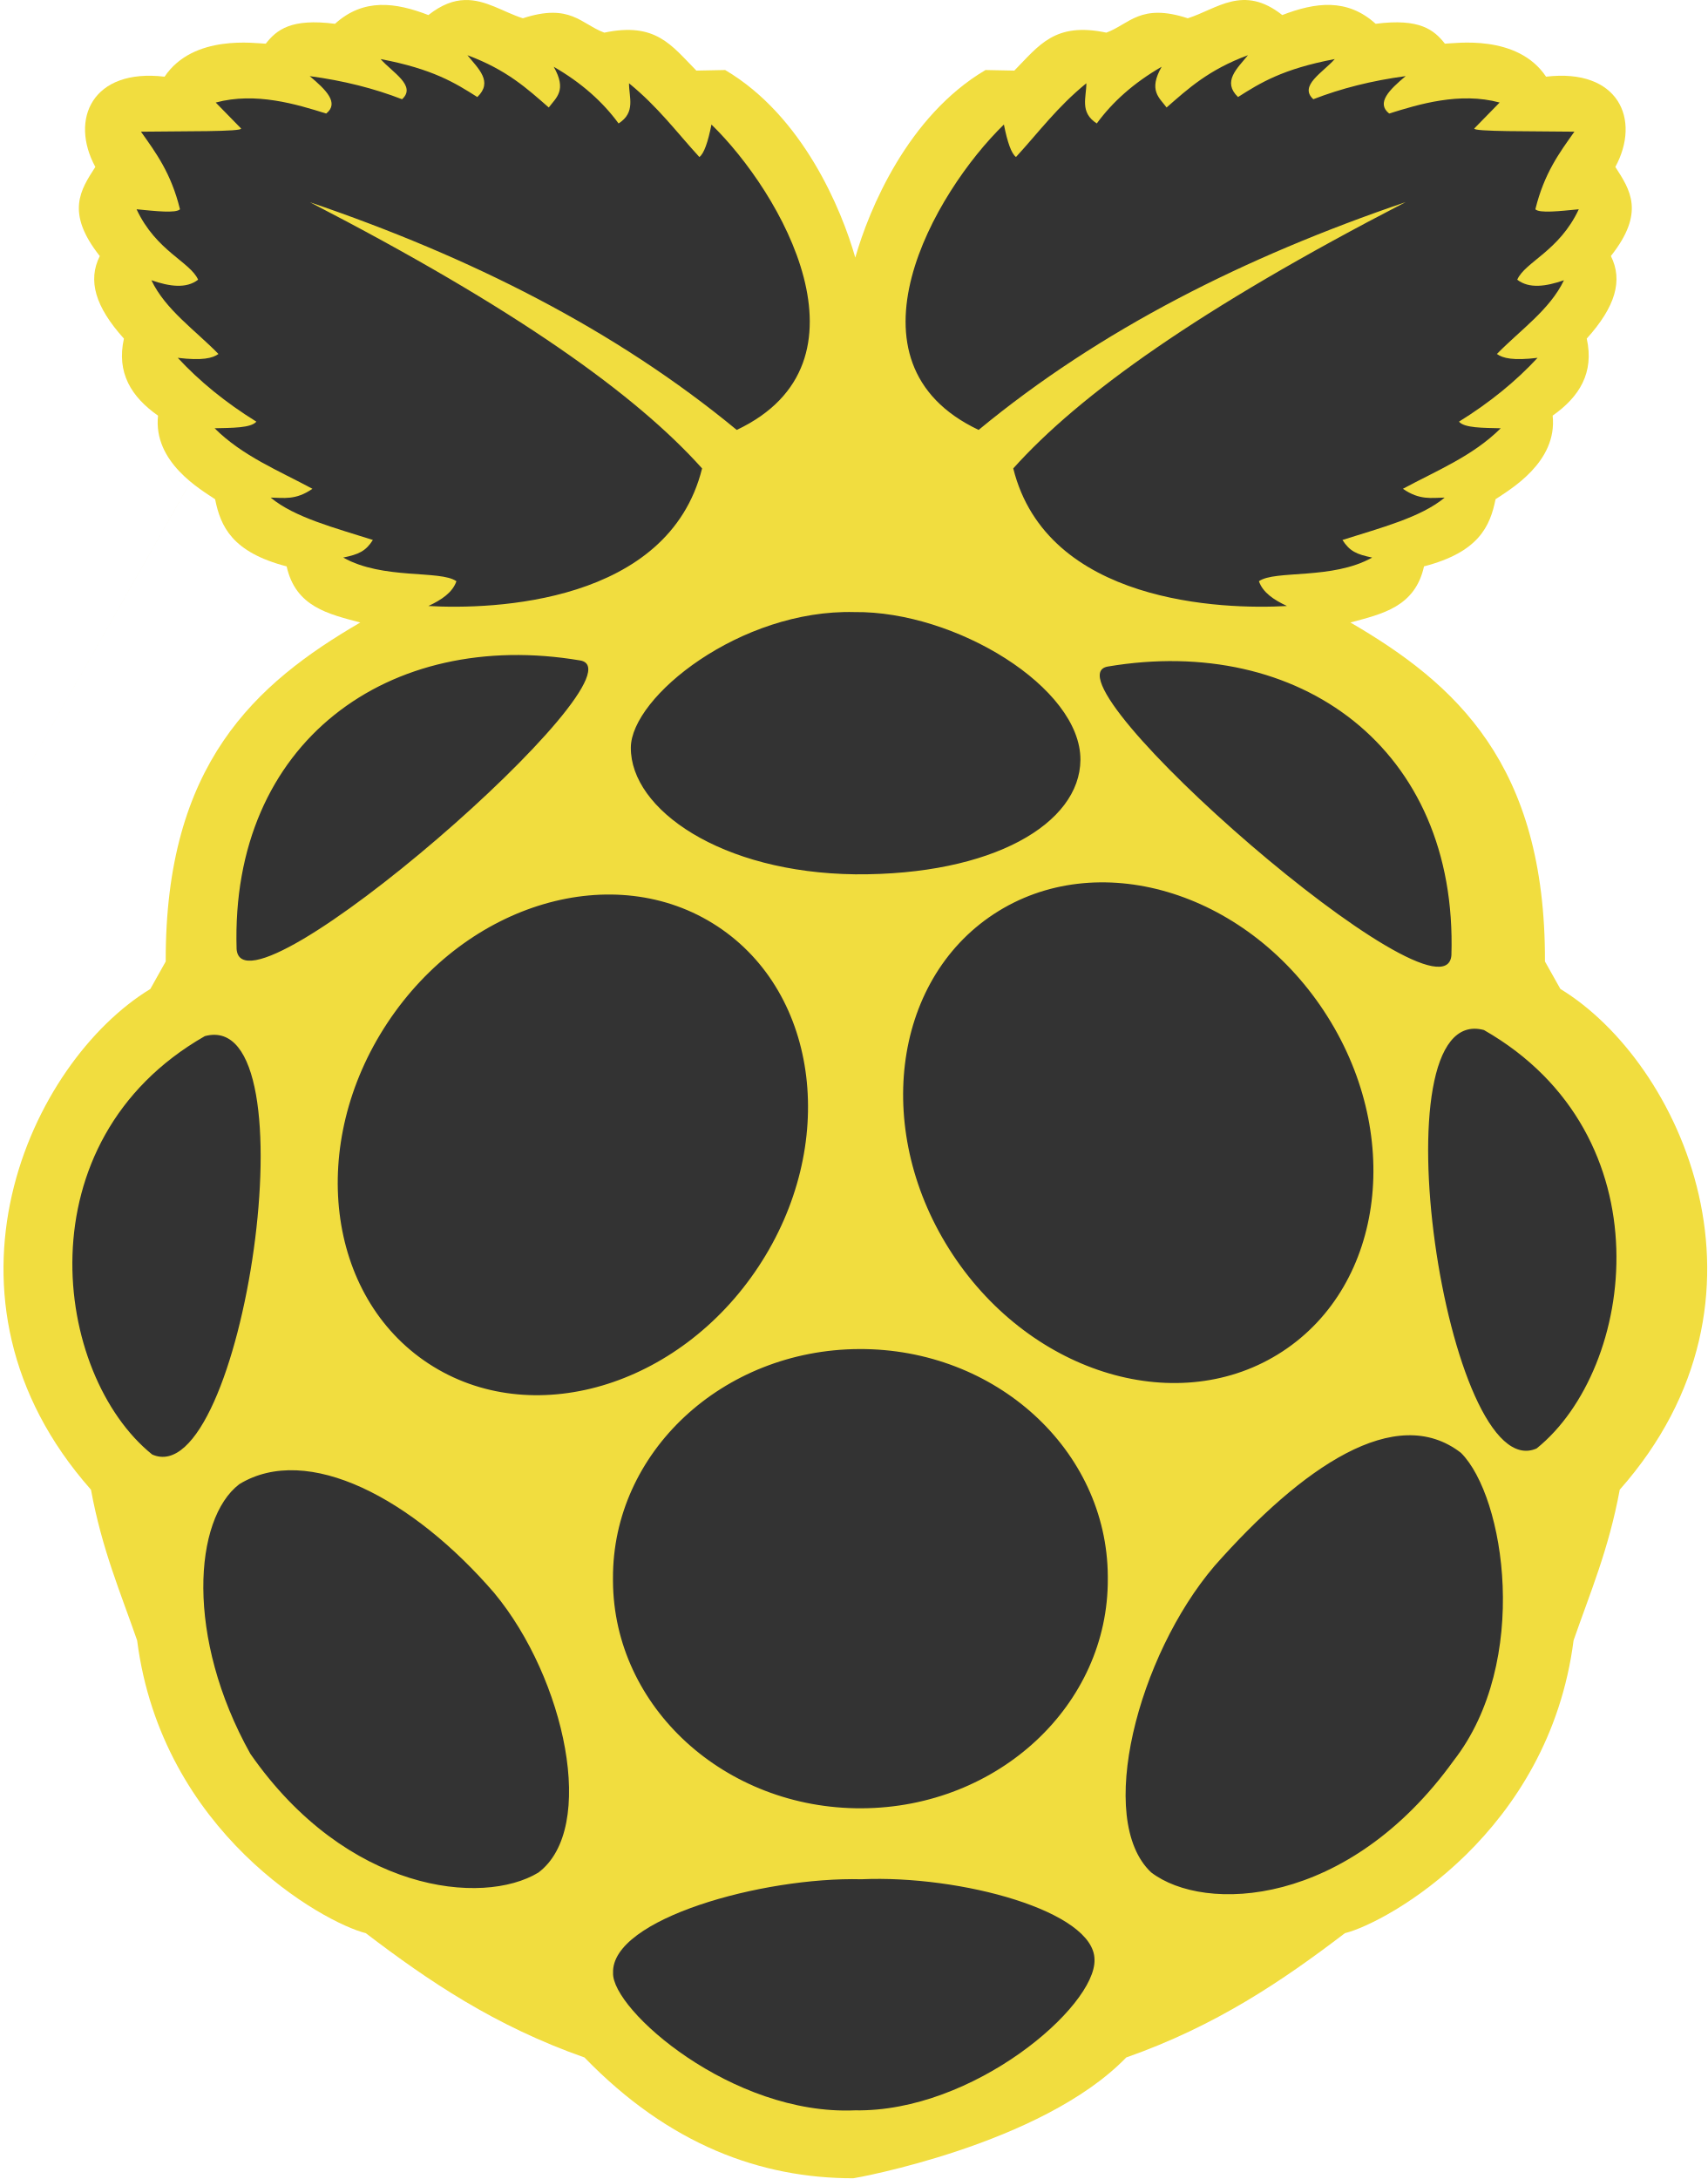
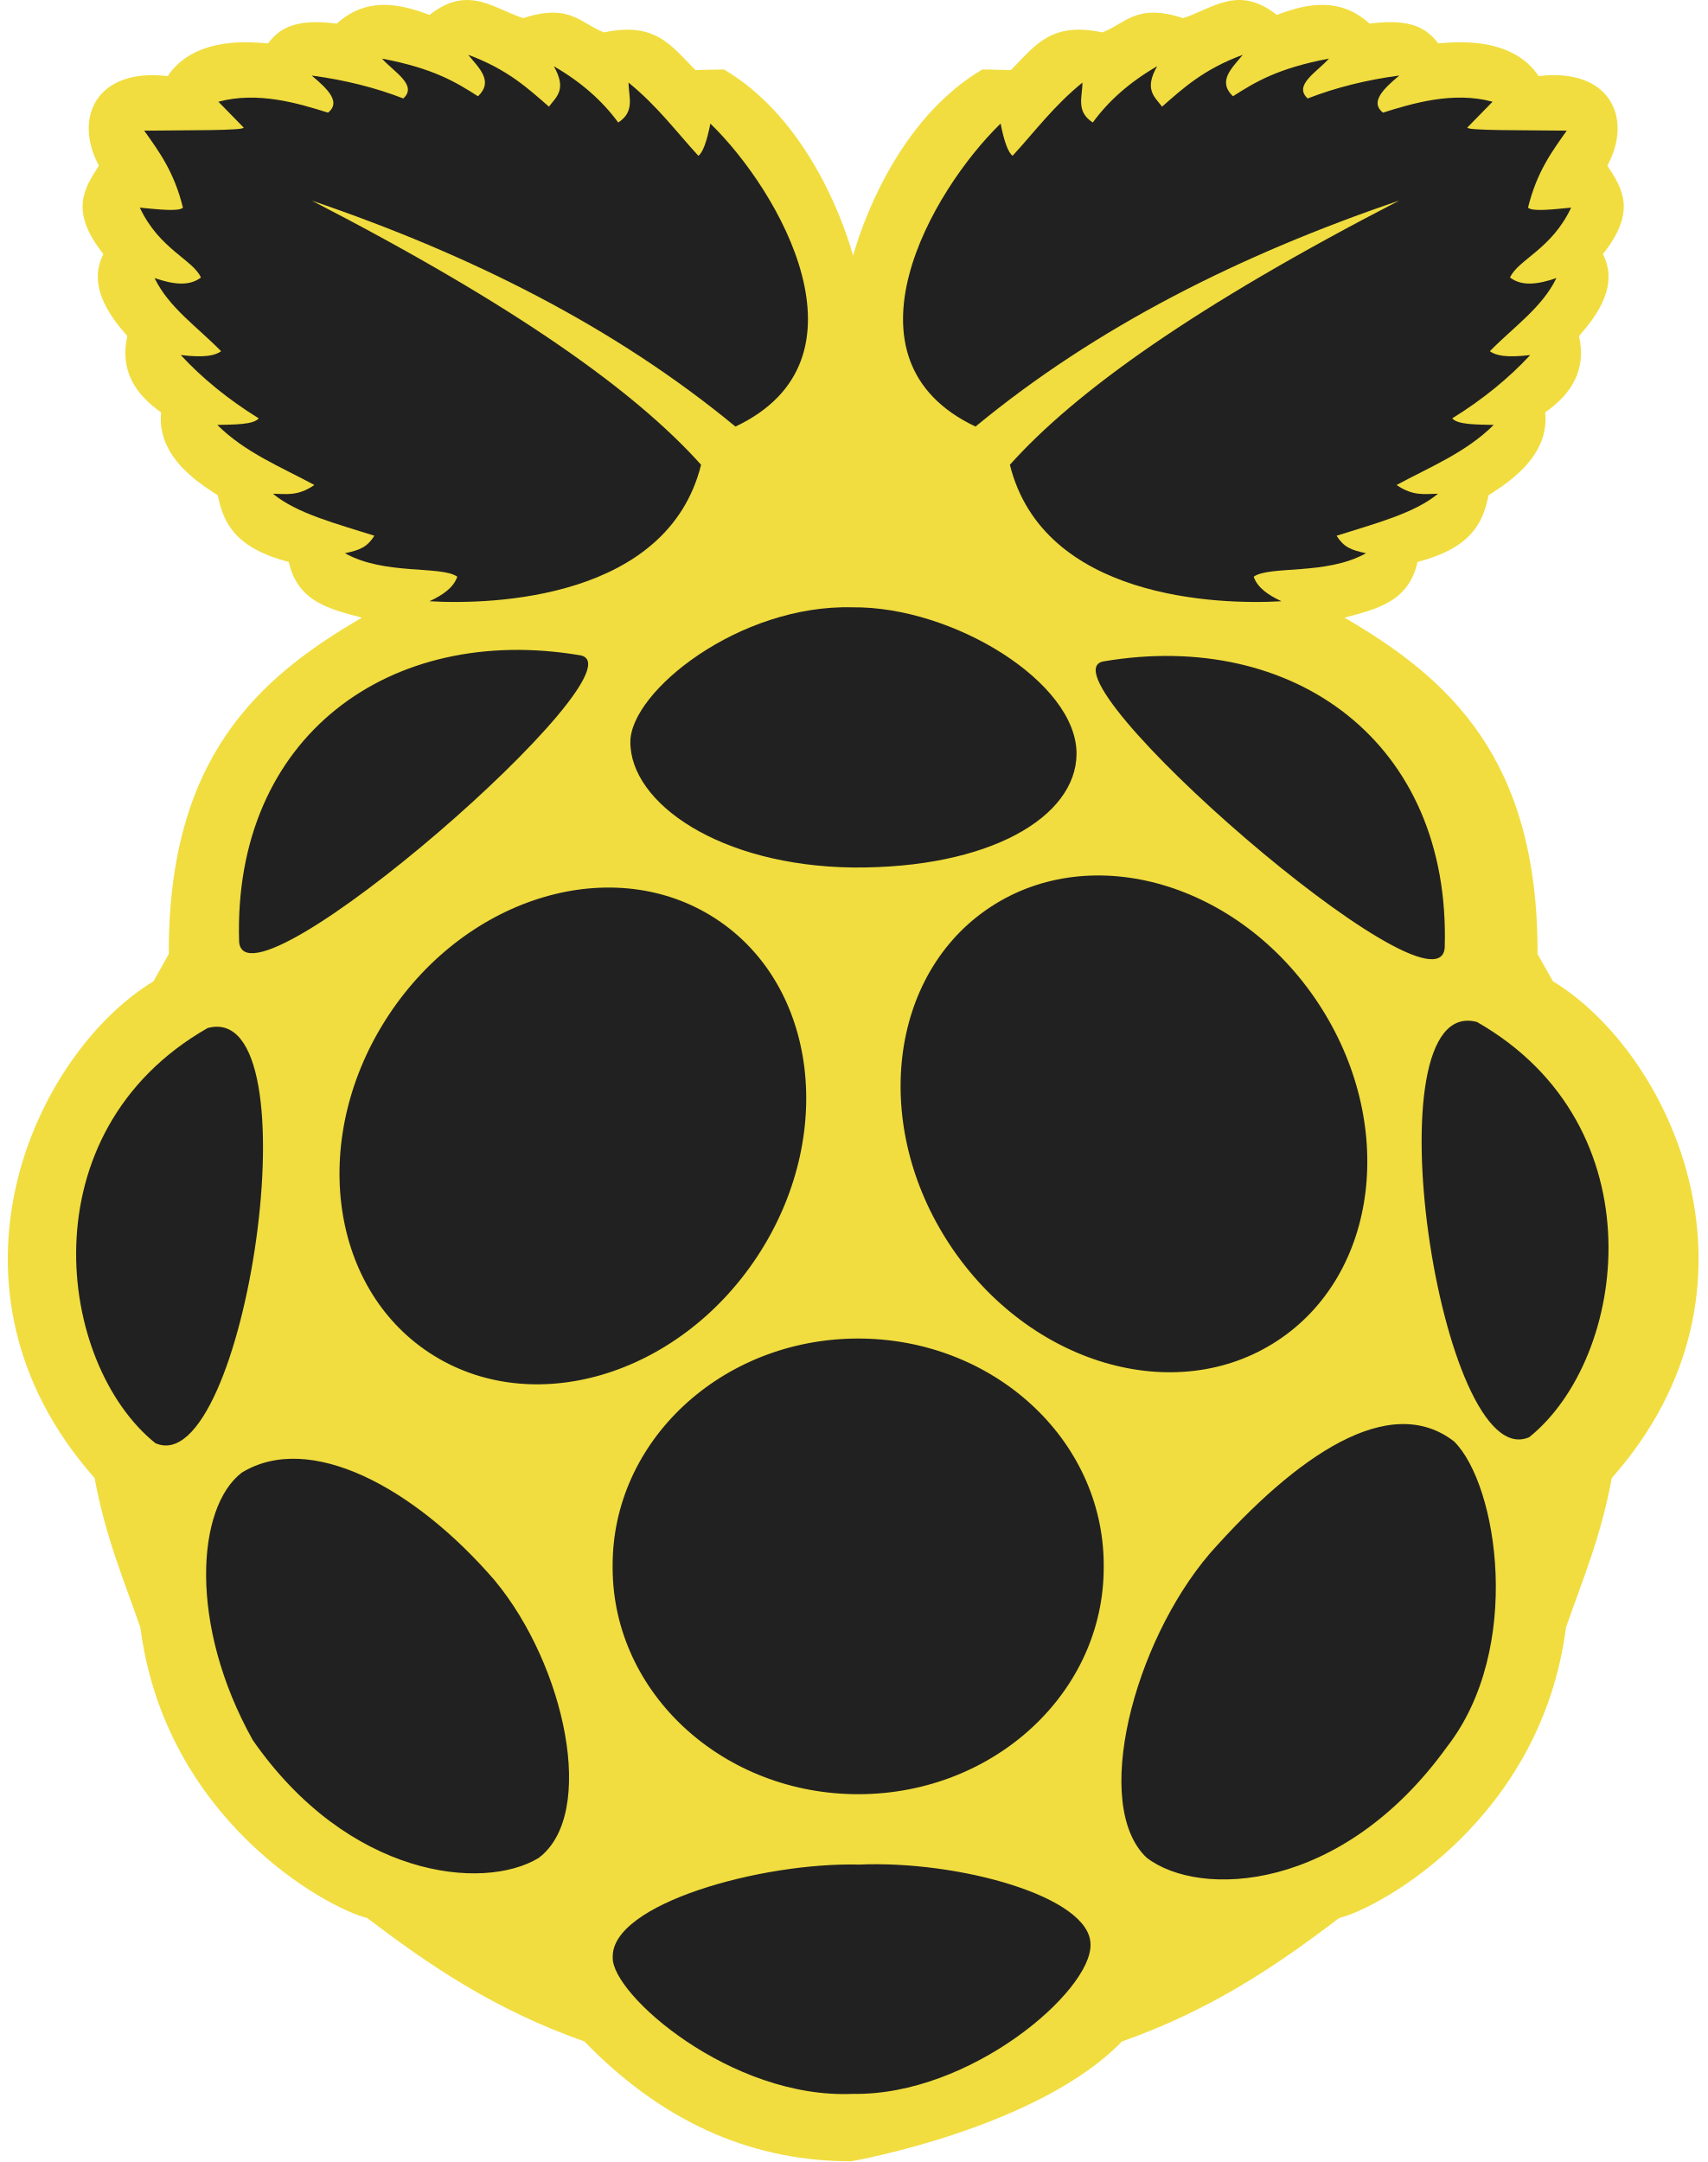
- <svg xmlns="http://www.w3.org/2000/svg" width="294px" height="375px" viewBox="0 0 294 375" version="1.1">
+ <svg xmlns="http://www.w3.org/2000/svg" width="79px" height="100px" viewBox="0 0 79 100" version="1.1">
  <g id="Page-1" stroke="none" stroke-width="1" fill="none" fill-rule="evenodd">
-     <g id="icon" transform="translate(-105, -69)" fill-rule="nonzero">
-       <g id="pi-logo" transform="translate(93, 69)">
-         <g id="raspberry-pi">
-           <path d="M91.986,0.006 C90.092,0.064 88.053,0.765 85.739,2.591 C80.074,0.405 74.578,-0.355 69.665,4.097 C62.078,3.112 59.612,5.145 57.744,7.519 C56.078,7.484 45.282,5.804 40.329,13.198 C27.886,11.725 23.954,20.524 28.41,28.731 C25.868,32.669 23.234,36.56 29.177,44.068 C27.075,48.249 28.379,52.785 33.331,58.274 C32.025,64.153 34.594,68.3 39.202,71.532 C38.339,79.576 46.571,84.253 49.029,85.92 C49.973,90.606 51.94,95.03 61.341,97.475 C62.892,104.46 68.542,105.667 74.014,107.132 C55.93,117.655 40.421,131.499 40.526,165.469 L37.877,170.199 C17.14,182.822 -1.517,223.394 27.658,256.37 C29.563,266.692 32.759,274.107 35.605,282.313 C39.861,315.378 67.637,330.862 74.964,332.693 C85.699,340.878 97.133,348.645 112.607,354.086 C127.191,369.143 142.993,374.882 158.881,374.873 C159.114,374.873 191.274,369.144 205.86,354.086 C221.332,348.645 232.766,340.878 243.503,332.693 C250.828,330.862 278.604,315.378 282.86,282.313 C285.705,274.107 288.901,266.692 290.808,256.37 C319.98,223.39 301.325,182.817 280.589,170.195 L277.935,165.465 C278.04,131.498 262.532,117.653 244.447,107.127 C249.918,105.662 255.57,104.456 257.119,97.47 C266.521,95.024 268.489,90.601 269.431,85.915 C271.89,84.249 280.121,79.572 279.26,71.528 C283.867,68.295 286.436,64.148 285.129,58.27 C290.082,52.781 291.385,48.244 289.283,44.062 C295.228,36.558 292.59,32.668 290.051,28.73 C294.505,20.523 290.575,11.723 278.127,13.197 C273.179,5.803 262.383,7.482 260.713,7.516 C258.845,5.144 256.38,3.111 248.793,4.096 C243.88,-0.357 238.386,0.402 232.719,2.59 C225.99,-2.725 221.538,1.535 216.452,3.146 C208.305,0.482 206.441,4.131 202.438,5.619 C193.553,3.739 190.853,7.831 186.595,12.149 L181.639,12.05 C168.239,19.956 161.581,36.053 159.221,44.328 C156.861,36.052 150.218,19.955 136.82,12.05 L131.865,12.149 C127.6,7.831 124.901,3.739 116.016,5.619 C112.013,4.131 110.157,0.482 102.003,3.146 C98.664,2.089 95.594,-0.108 91.98,0.005 L0,161.682" id="Path" fill="#F1DD3F" />
-           <path d="M65.306,34.783 C100.859,53.131 121.529,67.974 132.852,80.615 C127.054,103.88 96.802,104.942 85.74,104.289 C88.005,103.234 89.895,101.97 90.565,100.028 C87.79,98.054 77.948,99.82 71.077,95.956 C73.717,95.408 74.951,94.875 76.185,92.926 C69.695,90.854 62.702,89.067 58.589,85.634 C60.808,85.662 62.881,86.132 65.779,84.119 C59.965,80.983 53.761,78.497 48.94,73.703 C51.946,73.629 55.187,73.673 56.13,72.566 C50.809,69.266 46.318,65.597 42.602,61.582 C46.809,62.09 48.585,61.654 49.603,60.92 C45.579,56.795 40.489,53.313 38.061,48.23 C41.184,49.308 44.042,49.721 46.102,48.136 C44.735,45.05 38.879,43.229 35.507,36.015 C38.795,36.335 42.282,36.733 42.98,36.015 C41.454,29.791 38.836,26.291 36.267,22.665 C43.304,22.561 53.967,22.693 53.485,22.098 L49.133,17.647 C56.007,15.794 63.041,17.944 68.148,19.541 C70.44,17.73 68.107,15.44 65.309,13.102 C71.152,13.883 76.43,15.227 81.203,17.079 C83.752,14.775 79.547,12.47 77.513,10.166 C86.539,11.88 90.363,14.289 94.162,16.7 C96.92,14.055 94.321,11.806 92.46,9.504 C99.266,12.026 102.771,15.284 106.461,18.499 C107.712,16.809 109.64,15.57 107.312,11.492 C112.144,14.28 115.784,17.565 118.476,21.246 C121.466,19.34 120.257,16.735 120.273,14.332 C125.295,18.421 128.482,22.773 132.383,27.022 C133.169,26.448 133.856,24.507 134.464,21.435 C146.443,33.068 163.371,62.371 138.815,73.99 C117.917,56.737 92.957,44.195 65.298,34.788 L65.306,34.783 M253.954,34.783 C218.405,53.134 197.736,67.972 186.413,80.615 C192.212,103.88 222.463,104.942 233.524,104.289 C231.259,103.234 229.369,101.97 228.7,100.028 C231.476,98.054 241.317,99.82 248.187,95.956 C245.548,95.408 244.314,94.875 243.079,92.926 C249.571,90.854 256.563,89.067 260.675,85.634 C258.456,85.662 256.384,86.132 253.485,84.119 C259.3,80.983 265.505,78.497 270.325,73.703 C267.318,73.629 264.077,73.673 263.135,72.566 C268.457,69.266 272.947,65.597 276.663,61.582 C272.456,62.09 270.68,61.654 269.663,60.92 C273.685,56.795 278.777,53.313 281.204,48.23 C278.08,49.308 275.222,49.721 273.163,48.136 C274.529,45.05 280.386,43.229 283.758,36.015 C280.47,36.335 276.982,36.733 276.284,36.015 C277.814,29.788 280.432,26.289 283.001,22.663 C275.963,22.559 265.301,22.69 265.783,22.095 L270.135,17.644 C263.26,15.792 256.227,17.942 251.12,19.538 C248.827,17.728 251.16,15.438 253.957,13.1 C248.116,13.879 242.836,15.224 238.065,17.076 C235.515,14.773 239.72,12.468 241.755,10.164 C232.729,11.877 228.905,14.286 225.104,16.698 C222.347,14.053 224.947,11.804 226.808,9.501 C220.002,12.024 216.496,15.282 212.807,18.497 C211.555,16.807 209.628,15.567 211.954,11.49 C207.124,14.277 203.484,17.563 200.792,21.243 C197.802,19.338 199.011,16.731 198.995,14.33 C193.973,18.419 190.786,22.77 186.885,27.019 C186.099,26.446 185.412,24.505 184.803,21.431 C172.824,33.066 155.897,62.369 180.453,73.987 C201.34,56.73 226.298,44.191 253.958,34.783 L253.954,34.783" id="Shape" fill="#333333" />
-           <path d="M202.688,271.686 C202.81,293.396 183.844,311.088 160.324,311.203 C136.804,311.317 117.636,293.81 117.512,272.1 C117.512,271.962 117.512,271.824 117.512,271.686 C117.389,249.977 136.354,232.285 159.875,232.169 C183.396,232.056 202.562,249.562 202.688,271.272 L202.688,271.686 M135.457,159.393 C153.104,170.967 156.285,197.198 142.562,217.983 C128.84,238.769 103.411,246.238 85.764,234.666 C68.118,223.092 64.938,196.861 78.66,176.076 C92.382,155.29 117.811,147.821 135.457,159.393 M183.085,157.298 C165.44,168.87 162.259,195.103 175.98,215.888 C189.703,236.674 215.132,244.143 232.778,232.57 C250.424,220.997 253.606,194.766 239.883,173.98 C226.162,153.195 200.732,145.726 183.085,157.298 M47.263,178.313 C66.315,173.201 53.696,257.208 38.194,250.316 C21.142,236.588 15.651,196.384 47.263,178.313 M267.434,177.266 C248.38,172.156 261.001,256.166 276.503,249.273 C293.555,235.544 299.046,195.336 267.434,177.266 M202.702,114.707 C235.58,109.15 262.938,128.703 261.834,164.39 C260.753,178.072 190.589,116.745 202.702,114.707 M111.859,113.66 C78.978,108.102 51.622,127.66 52.727,163.345 C53.808,177.026 123.973,115.698 111.859,113.66 M159.088,105.337 C139.465,104.826 120.632,119.915 120.586,128.668 C120.532,139.302 136.101,150.191 159.222,150.467 C182.832,150.636 197.898,141.751 197.974,130.777 C198.061,118.342 176.5,105.145 159.088,105.336 L159.088,105.337 M160.286,323.413 C177.395,322.665 200.352,328.929 200.398,337.238 C200.682,345.307 179.577,363.536 159.152,363.184 C137.998,364.098 117.256,345.84 117.527,339.511 C117.21,330.232 143.284,322.988 160.286,323.413 M97.093,274.169 C109.273,288.858 114.827,314.665 104.661,322.273 C95.045,328.081 71.69,325.689 55.091,301.819 C43.895,281.789 45.338,261.406 53.199,255.418 C64.953,248.252 83.115,257.933 97.094,274.169 L97.093,274.169 M221.042,269.512 C207.862,284.964 200.524,313.147 210.137,322.224 C219.331,329.276 244.008,328.29 262.236,302.972 C275.472,285.968 271.038,257.571 263.477,250.03 C252.246,241.335 236.122,252.463 221.042,269.508 L221.042,269.512" id="Shape" fill="#333333" />
-         </g>
-       </g>
+     <g id="logo" transform="translate(-3, 0)" fill-rule="nonzero">
+       <path d="M24.53,0.002 C24.025,0.017 23.481,0.204 22.864,0.691 C21.353,0.108 19.887,-0.095 18.577,1.093 C16.554,0.83 15.897,1.372 15.398,2.005 C14.954,1.996 12.075,1.548 10.754,3.52 C7.436,3.127 6.388,5.473 7.576,7.662 C6.898,8.712 6.196,9.749 7.781,11.751 C7.22,12.866 7.568,14.076 8.888,15.54 C8.54,17.108 9.225,18.213 10.454,19.075 C10.224,21.22 12.419,22.468 13.074,22.912 C13.326,24.162 13.851,25.341 16.358,25.993 C16.771,27.856 18.278,28.178 19.737,28.569 C14.915,31.375 10.779,35.066 10.807,44.125 L10.1,45.386 C4.571,48.753 -0.404,59.572 7.376,68.365 C7.884,71.118 8.736,73.095 9.495,75.283 C10.63,84.101 18.037,88.23 19.99,88.718 C22.853,90.901 25.902,92.972 30.029,94.423 C33.918,98.438 38.131,99.968 42.368,99.966 C42.43,99.966 51.006,98.438 54.896,94.423 C59.022,92.972 62.071,90.901 64.934,88.718 C66.887,88.23 74.294,84.101 75.429,75.283 C76.188,73.095 77.04,71.118 77.549,68.365 C85.328,59.571 80.353,48.751 74.824,45.385 L74.116,44.124 C74.144,35.066 70.008,31.374 65.186,28.567 C66.645,28.177 68.152,27.855 68.565,25.992 C71.072,25.34 71.597,24.16 71.848,22.911 C72.504,22.466 74.699,21.219 74.469,19.074 C75.698,18.212 76.383,17.106 76.034,15.539 C77.355,14.075 77.703,12.865 77.142,11.75 C78.728,9.749 78.024,8.711 77.347,7.661 C78.535,5.473 77.487,3.126 74.167,3.519 C72.848,1.548 69.969,1.995 69.523,2.004 C69.025,1.372 68.368,0.83 66.345,1.092 C65.035,-0.095 63.57,0.107 62.058,0.691 C60.264,-0.727 59.077,0.409 57.72,0.839 C55.548,0.128 55.051,1.102 53.984,1.498 C51.614,0.997 50.894,2.088 49.759,3.24 L48.437,3.213 C44.864,5.322 43.088,9.614 42.459,11.821 C41.83,9.614 40.058,5.321 36.485,3.213 L35.164,3.24 C34.027,2.088 33.307,0.997 30.938,1.498 C29.87,1.102 29.375,0.128 27.201,0.839 C26.311,0.557 25.492,-0.029 24.528,0.001 L0,43.115" id="Path" fill="#F1DD3F" />
+       <path d="M17.415,9.276 C26.896,14.168 32.408,18.126 35.427,21.497 C33.881,27.701 25.814,27.984 22.864,27.81 C23.468,27.529 23.972,27.192 24.151,26.674 C23.411,26.148 20.786,26.619 18.954,25.588 C19.658,25.442 19.987,25.3 20.316,24.78 C18.585,24.228 16.721,23.751 15.624,22.836 C16.216,22.843 16.768,22.968 17.541,22.432 C15.991,21.595 14.336,20.933 13.051,19.654 C13.852,19.635 14.717,19.646 14.968,19.351 C13.549,18.471 12.352,17.493 11.361,16.422 C12.482,16.557 12.956,16.441 13.227,16.245 C12.155,15.145 10.797,14.217 10.15,12.861 C10.982,13.149 11.745,13.259 12.294,12.836 C11.929,12.013 10.368,11.528 9.468,9.604 C10.345,9.689 11.275,9.795 11.461,9.604 C11.054,7.944 10.356,7.011 9.671,6.044 C11.548,6.016 14.391,6.051 14.263,5.893 L13.102,4.706 C14.935,4.212 16.811,4.785 18.173,5.211 C18.784,4.728 18.162,4.117 17.416,3.494 C18.974,3.702 20.381,4.06 21.654,4.554 C22.334,3.94 21.213,3.325 20.67,2.711 C23.077,3.168 24.097,3.81 25.11,4.453 C25.845,3.748 25.152,3.148 24.656,2.534 C26.471,3.207 27.406,4.076 28.39,4.933 C28.723,4.482 29.237,4.152 28.617,3.065 C29.905,3.808 30.876,4.684 31.594,5.666 C32.391,5.157 32.069,4.463 32.073,3.822 C33.412,4.912 34.262,6.073 35.302,7.206 C35.512,7.053 35.695,6.535 35.857,5.716 C39.052,8.818 43.566,16.632 37.017,19.731 C31.444,15.13 24.789,11.785 17.413,9.277 L17.415,9.276 M67.721,9.276 C58.241,14.169 52.73,18.126 49.71,21.497 C51.256,27.701 59.323,27.984 62.273,27.81 C61.669,27.529 61.165,27.192 60.987,26.674 C61.727,26.148 64.351,26.619 66.183,25.588 C65.479,25.442 65.15,25.3 64.821,24.78 C66.552,24.228 68.417,23.751 69.513,22.836 C68.922,22.843 68.369,22.968 67.596,22.432 C69.147,21.595 70.801,20.933 72.087,19.654 C71.285,19.635 70.421,19.646 70.169,19.351 C71.588,18.471 72.786,17.493 73.777,16.422 C72.655,16.557 72.181,16.441 71.91,16.245 C72.983,15.145 74.341,14.217 74.988,12.861 C74.155,13.149 73.393,13.259 72.843,12.836 C73.208,12.013 74.77,11.528 75.669,9.604 C74.792,9.689 73.862,9.795 73.676,9.604 C74.084,7.944 74.782,7.01 75.467,6.043 C73.59,6.016 70.747,6.051 70.875,5.892 L72.036,4.705 C70.203,4.211 68.327,4.785 66.965,5.21 C66.354,4.727 66.976,4.117 67.722,3.493 C66.164,3.701 64.756,4.06 63.484,4.554 C62.804,3.939 63.925,3.325 64.468,2.71 C62.061,3.167 61.041,3.81 60.028,4.453 C59.292,3.747 59.986,3.148 60.482,2.534 C58.667,3.206 57.732,4.075 56.748,4.933 C56.415,4.482 55.901,4.151 56.521,3.064 C55.233,3.807 54.262,4.683 53.545,5.665 C52.747,5.157 53.07,4.462 53.065,3.821 C51.726,4.912 50.876,6.072 49.836,7.205 C49.626,7.052 49.443,6.535 49.281,5.715 C46.087,8.818 41.572,16.632 48.121,19.73 C53.691,15.128 60.346,11.784 67.722,9.276 L67.721,9.276" id="Shape" fill="#212121" />
+       <path d="M54.05,72.45 C54.083,78.239 49.025,82.957 42.753,82.988 C36.481,83.018 31.37,78.349 31.336,72.56 C31.336,72.523 31.336,72.486 31.336,72.45 C31.304,66.661 36.361,61.943 42.633,61.912 C48.905,61.882 54.017,66.55 54.05,72.339 L54.05,72.45 M36.122,42.505 C40.828,45.591 41.676,52.586 38.017,58.129 C34.357,63.672 27.576,65.663 22.871,62.578 C18.165,59.491 17.317,52.496 20.976,46.954 C24.635,41.411 31.416,39.419 36.122,42.505 M48.823,41.946 C44.117,45.032 43.269,52.027 46.928,57.57 C50.587,63.113 57.369,65.105 62.074,62.019 C66.78,58.933 67.628,51.938 63.969,46.395 C60.31,40.852 53.529,38.86 48.823,41.946 M12.604,47.55 C17.684,46.187 14.319,68.589 10.185,66.751 C5.638,63.09 4.173,52.369 12.604,47.55 M71.316,47.271 C66.235,45.908 69.6,68.311 73.734,66.473 C78.281,62.812 79.746,52.09 71.316,47.271 M54.054,30.589 C62.821,29.107 70.117,34.321 69.822,43.837 C69.534,47.486 50.824,31.132 54.054,30.589 M29.829,30.309 C21.061,28.827 13.766,34.043 14.06,43.559 C14.349,47.207 33.06,30.853 29.829,30.309 M42.423,28.09 C37.191,27.954 32.168,31.977 32.156,34.311 C32.142,37.147 36.294,40.051 42.459,40.125 C48.755,40.17 52.773,37.8 52.793,34.874 C52.816,31.558 47.067,28.039 42.423,28.09 L42.423,28.09 M42.743,86.243 C47.305,86.044 53.427,87.714 53.439,89.93 C53.515,92.082 47.887,96.943 42.441,96.849 C36.8,97.093 31.268,92.224 31.341,90.536 C31.256,88.062 38.209,86.13 42.743,86.243 M25.891,73.112 C29.14,77.029 30.621,83.911 27.91,85.94 C25.345,87.488 19.117,86.85 14.691,80.485 C11.705,75.144 12.09,69.708 14.186,68.112 C17.321,66.2 22.164,68.782 25.892,73.112 L25.891,73.112 M58.945,71.87 C55.43,75.99 53.473,83.506 56.037,85.926 C58.488,87.807 65.069,87.544 69.93,80.793 C73.459,76.258 72.277,68.686 70.26,66.675 C67.266,64.356 62.966,67.324 58.945,71.869 L58.945,71.87" id="Shape" fill="#212121" />
    </g>
  </g>
</svg>
